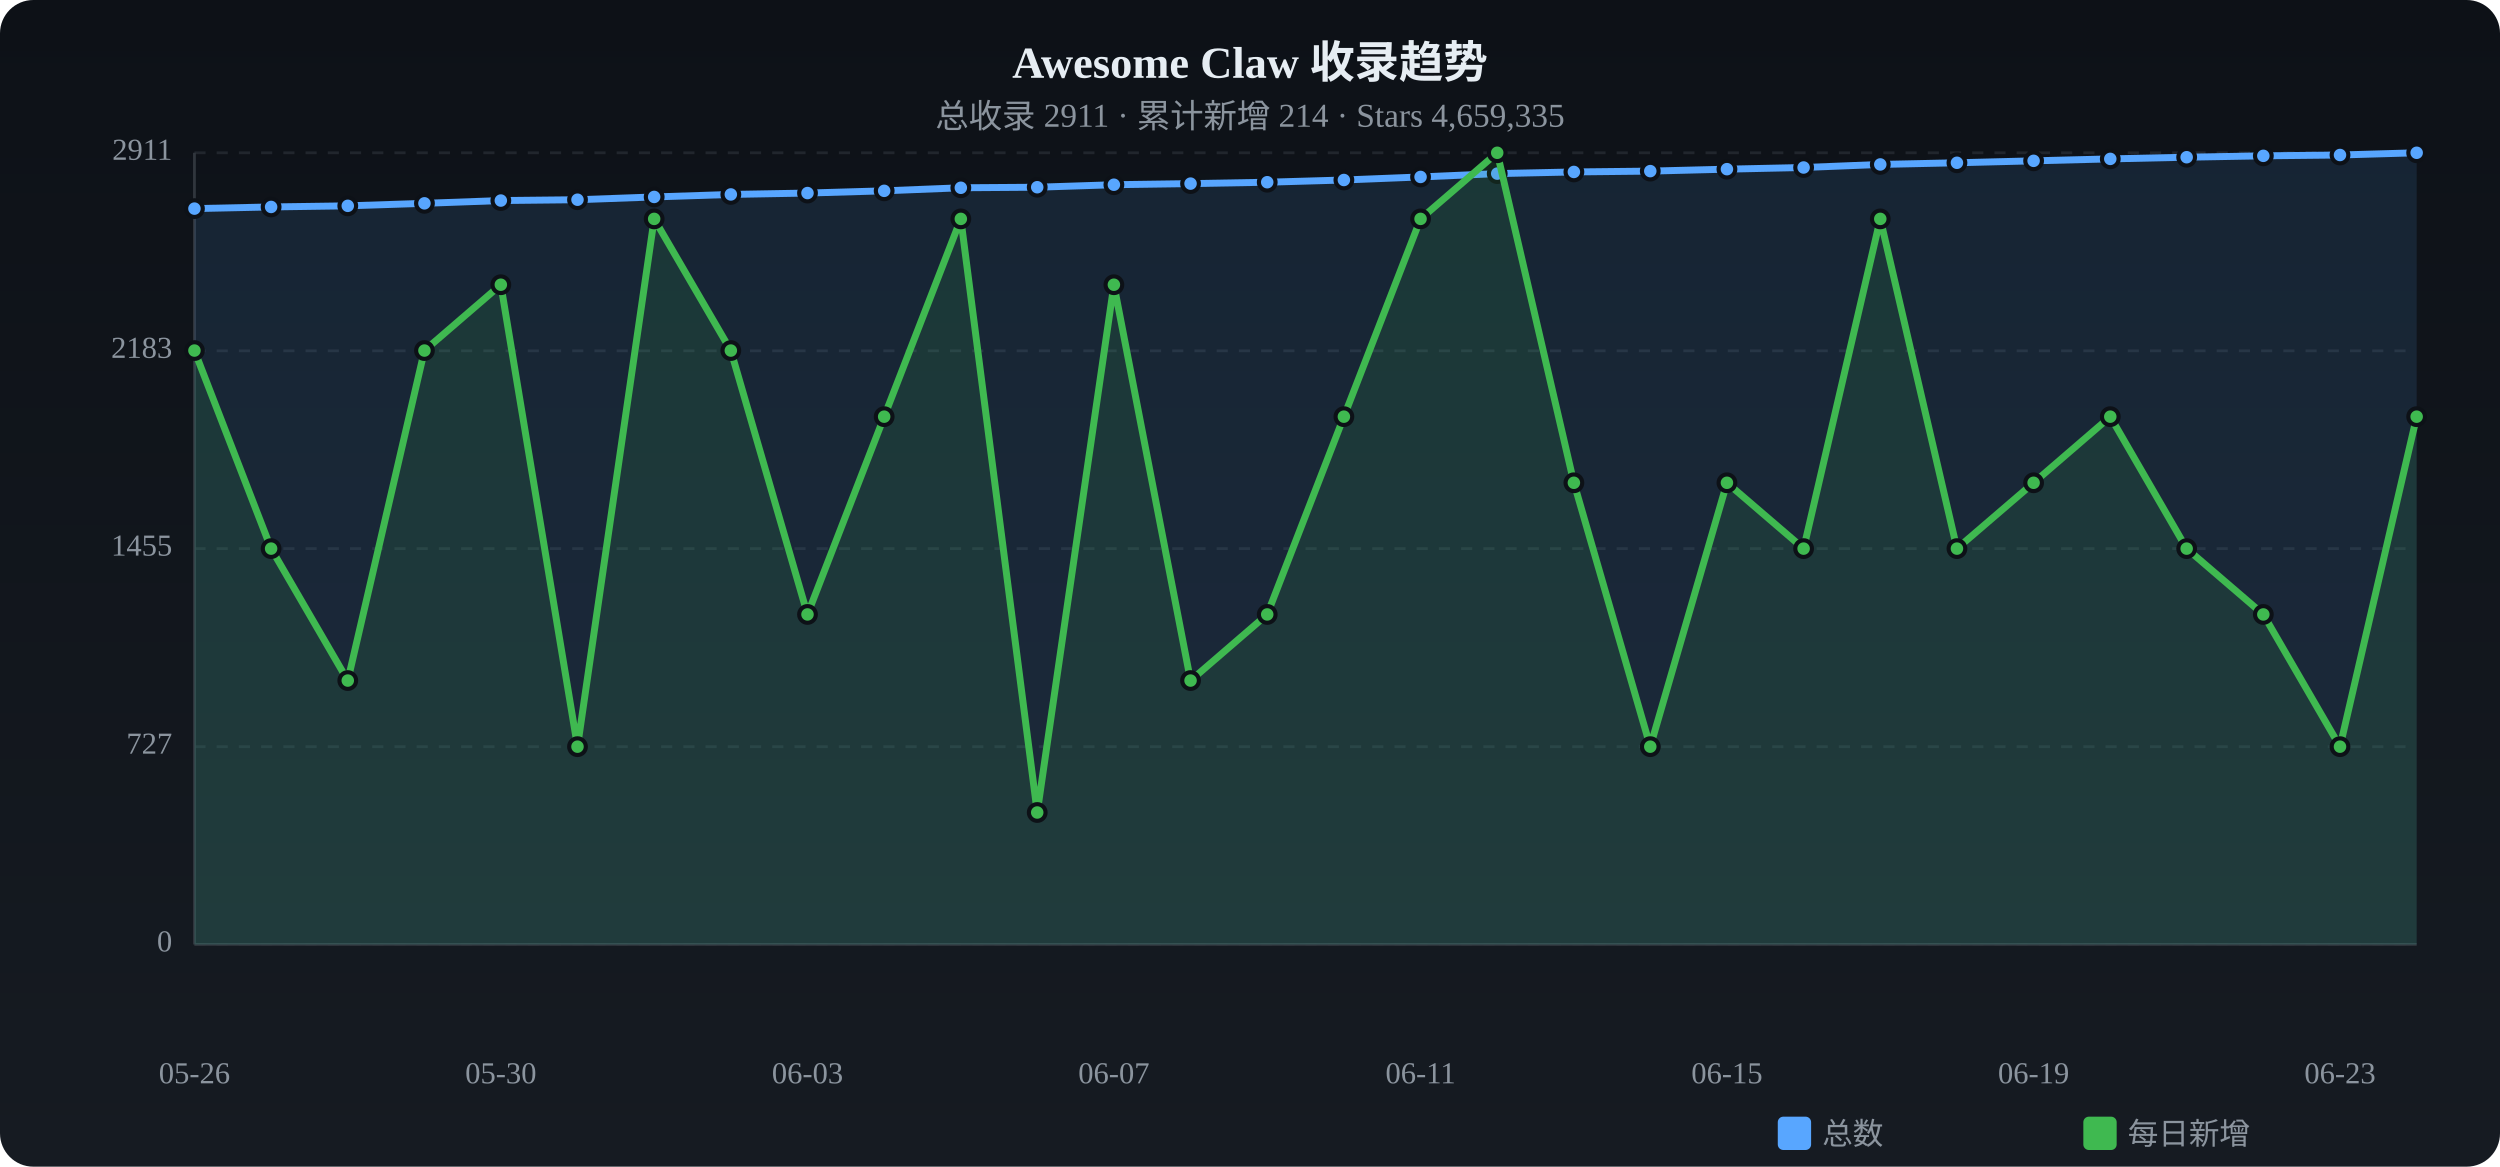
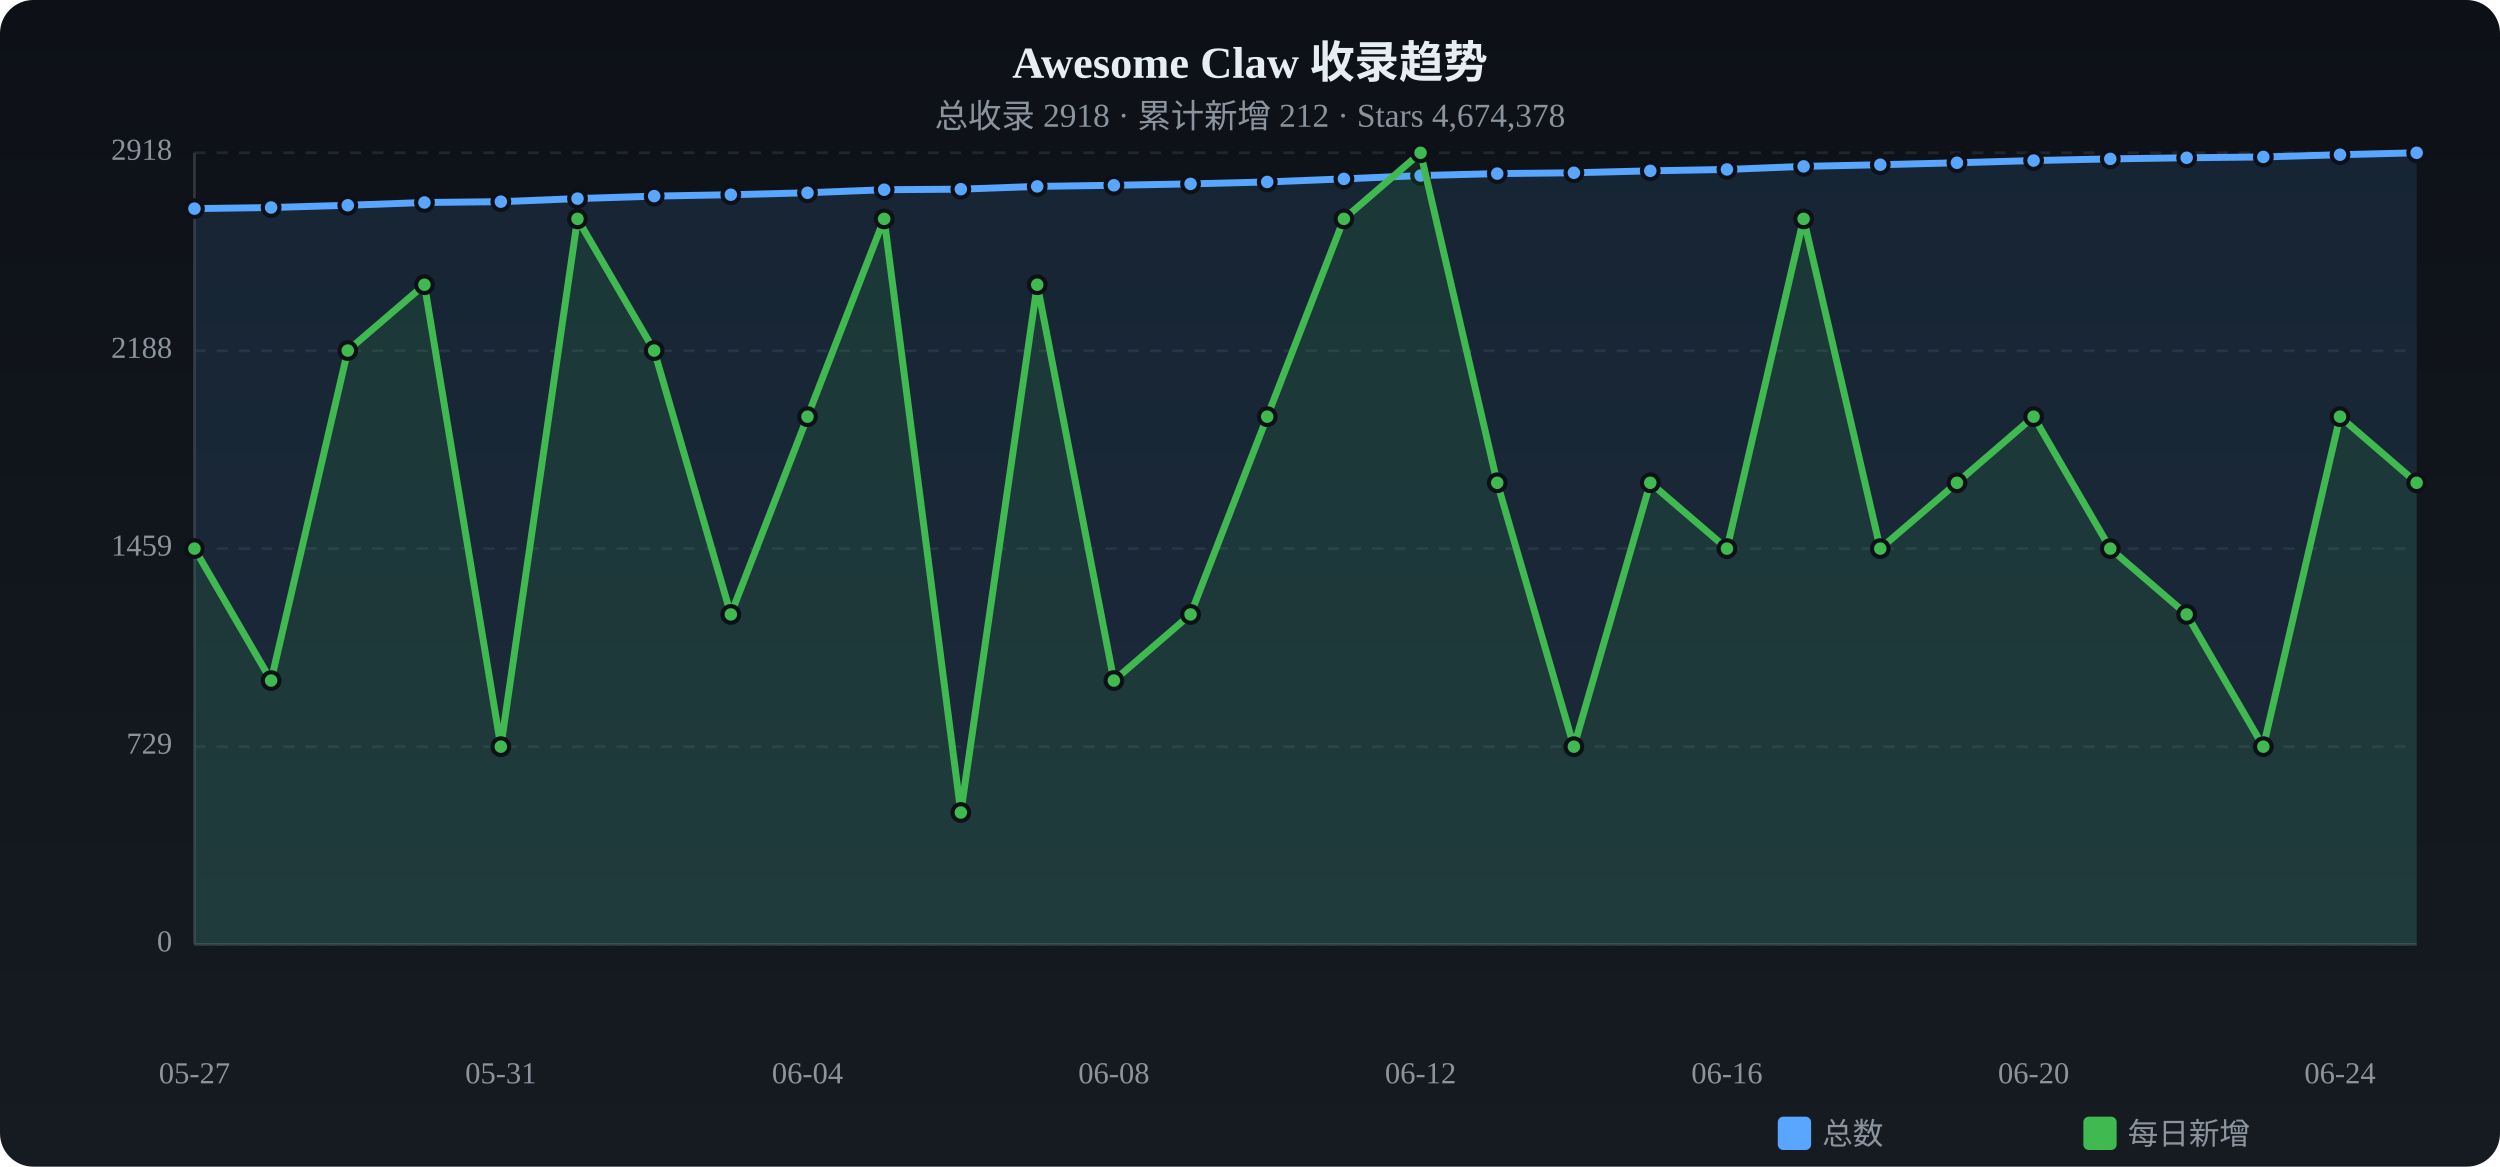
<svg xmlns="http://www.w3.org/2000/svg" viewBox="0 0 900 420" width="900" height="420">
  <defs>
    <linearGradient id="tbg" x1="0%" y1="0%" x2="0%" y2="100%">
      <stop offset="0%" stop-color="#0d1117" />
      <stop offset="100%" stop-color="#161b22" />
    </linearGradient>
  </defs>
  <rect width="900" height="420" rx="12" fill="url(#tbg)" />
  <text x="450.0" y="28" text-anchor="middle" fill="#e6edf3" font-size="16" font-weight="bold">Awesome Claw 收录趋势</text>
-   <text x="450.0" y="46" text-anchor="middle" fill="#8b949e" font-size="12">总收录 2911 · 累计新增 214 · Stars 4,659,335</text>
+   <text x="450.0" y="46" text-anchor="middle" fill="#8b949e" font-size="12">总收录 2918 · 累计新增 212 · Stars 4,674,378</text>
  <text x="62" y="340.0" text-anchor="end" fill="#8b949e" font-size="11" dominant-baseline="middle">0</text>
  <line x1="70" y1="340.0" x2="870" y2="340.0" stroke="#21262d" stroke-dasharray="4 4" />
-   <text x="62" y="268.8" text-anchor="end" fill="#8b949e" font-size="11" dominant-baseline="middle">727</text>
+   <text x="62" y="268.8" text-anchor="end" fill="#8b949e" font-size="11" dominant-baseline="middle">729</text>
  <line x1="70" y1="268.8" x2="870" y2="268.8" stroke="#21262d" stroke-dasharray="4 4" />
-   <text x="62" y="197.5" text-anchor="end" fill="#8b949e" font-size="11" dominant-baseline="middle">1455</text>
+   <text x="62" y="197.5" text-anchor="end" fill="#8b949e" font-size="11" dominant-baseline="middle">1459</text>
  <line x1="70" y1="197.5" x2="870" y2="197.5" stroke="#21262d" stroke-dasharray="4 4" />
-   <text x="62" y="126.3" text-anchor="end" fill="#8b949e" font-size="11" dominant-baseline="middle">2183</text>
+   <text x="62" y="126.3" text-anchor="end" fill="#8b949e" font-size="11" dominant-baseline="middle">2188</text>
  <line x1="70" y1="126.3" x2="870" y2="126.3" stroke="#21262d" stroke-dasharray="4 4" />
-   <text x="62" y="55.0" text-anchor="end" fill="#8b949e" font-size="11" dominant-baseline="middle">2911</text>
+   <text x="62" y="55.0" text-anchor="end" fill="#8b949e" font-size="11" dominant-baseline="middle">2918</text>
  <line x1="70" y1="55.0" x2="870" y2="55.0" stroke="#21262d" stroke-dasharray="4 4" />
  <line x1="70" y1="55" x2="70" y2="340" stroke="#30363d" />
  <line x1="70" y1="340" x2="870" y2="340" stroke="#30363d" />
-   <path d="M70.0,75.1 L97.6,74.5 L125.2,74.1 L152.8,73.2 L180.3,72.2 L207.9,71.9 L235.5,70.9 L263.1,70.0 L290.7,69.5 L318.3,68.7 L345.9,67.6 L373.4,67.4 L401.0,66.5 L428.6,66.1 L456.2,65.6 L483.8,64.8 L511.4,63.7 L539.0,62.5 L566.6,61.9 L594.1,61.6 L621.7,60.9 L649.3,60.3 L676.9,59.2 L704.5,58.6 L732.1,57.9 L759.7,57.2 L787.2,56.6 L814.8,56.1 L842.4,55.8 L870.0,55.0 L870.0,340 L70.0,340 Z" fill="#58a6ff" opacity="0.12" />
-   <polyline points="70.0,75.1 97.6,74.5 125.2,74.1 152.8,73.2 180.3,72.2 207.9,71.9 235.5,70.9 263.1,70.0 290.7,69.5 318.3,68.7 345.9,67.6 373.4,67.4 401.0,66.5 428.6,66.1 456.2,65.6 483.8,64.8 511.4,63.7 539.0,62.5 566.6,61.9 594.1,61.6 621.7,60.9 649.3,60.3 676.9,59.2 704.5,58.6 732.1,57.9 759.7,57.2 787.2,56.6 814.8,56.1 842.4,55.8 870.0,55.0" fill="none" stroke="#58a6ff" stroke-width="2.5" stroke-linecap="round" stroke-linejoin="round" />
+   <path d="M70.0,75.1 L97.6,74.7 L125.2,73.9 L152.8,72.9 L180.3,72.6 L207.9,71.5 L235.5,70.6 L263.1,70.1 L290.7,69.4 L318.3,68.3 L345.9,68.1 L373.4,67.1 L401.0,66.7 L428.6,66.2 L456.2,65.5 L483.8,64.4 L511.4,63.2 L539.0,62.5 L566.6,62.2 L594.1,61.5 L621.7,61.0 L649.3,59.9 L676.9,59.3 L704.5,58.6 L732.1,57.8 L759.7,57.2 L787.2,56.8 L814.8,56.5 L842.4,55.7 L870.0,55.0 L870.0,340 L70.0,340 Z" fill="#58a6ff" opacity="0.12" />
+   <polyline points="70.0,75.1 97.6,74.7 125.2,73.9 152.8,72.9 180.3,72.6 207.9,71.5 235.5,70.6 263.1,70.1 290.7,69.4 318.3,68.3 345.9,68.1 373.4,67.1 401.0,66.7 428.6,66.2 456.2,65.5 483.8,64.4 511.4,63.2 539.0,62.5 566.6,62.2 594.1,61.5 621.7,61.0 649.3,59.9 676.9,59.3 704.5,58.6 732.1,57.8 759.7,57.2 787.2,56.8 814.8,56.5 842.4,55.7 870.0,55.0" fill="none" stroke="#58a6ff" stroke-width="2.5" stroke-linecap="round" stroke-linejoin="round" />
  <circle cx="70.0" cy="75.1" r="3" fill="#58a6ff" stroke="#0d1117" stroke-width="1.5" />
-   <circle cx="97.6" cy="74.5" r="3" fill="#58a6ff" stroke="#0d1117" stroke-width="1.5" />
-   <circle cx="125.2" cy="74.1" r="3" fill="#58a6ff" stroke="#0d1117" stroke-width="1.5" />
-   <circle cx="152.8" cy="73.2" r="3" fill="#58a6ff" stroke="#0d1117" stroke-width="1.5" />
-   <circle cx="180.3" cy="72.2" r="3" fill="#58a6ff" stroke="#0d1117" stroke-width="1.5" />
-   <circle cx="207.9" cy="71.9" r="3" fill="#58a6ff" stroke="#0d1117" stroke-width="1.5" />
-   <circle cx="235.5" cy="70.9" r="3" fill="#58a6ff" stroke="#0d1117" stroke-width="1.5" />
-   <circle cx="263.1" cy="70.0" r="3" fill="#58a6ff" stroke="#0d1117" stroke-width="1.5" />
-   <circle cx="290.7" cy="69.5" r="3" fill="#58a6ff" stroke="#0d1117" stroke-width="1.5" />
-   <circle cx="318.3" cy="68.7" r="3" fill="#58a6ff" stroke="#0d1117" stroke-width="1.5" />
-   <circle cx="345.9" cy="67.6" r="3" fill="#58a6ff" stroke="#0d1117" stroke-width="1.5" />
-   <circle cx="373.4" cy="67.4" r="3" fill="#58a6ff" stroke="#0d1117" stroke-width="1.5" />
-   <circle cx="401.0" cy="66.5" r="3" fill="#58a6ff" stroke="#0d1117" stroke-width="1.5" />
-   <circle cx="428.6" cy="66.1" r="3" fill="#58a6ff" stroke="#0d1117" stroke-width="1.5" />
-   <circle cx="456.2" cy="65.6" r="3" fill="#58a6ff" stroke="#0d1117" stroke-width="1.5" />
-   <circle cx="483.8" cy="64.8" r="3" fill="#58a6ff" stroke="#0d1117" stroke-width="1.5" />
-   <circle cx="511.4" cy="63.7" r="3" fill="#58a6ff" stroke="#0d1117" stroke-width="1.5" />
+   <circle cx="97.6" cy="74.7" r="3" fill="#58a6ff" stroke="#0d1117" stroke-width="1.5" />
+   <circle cx="125.2" cy="73.9" r="3" fill="#58a6ff" stroke="#0d1117" stroke-width="1.5" />
+   <circle cx="152.8" cy="72.9" r="3" fill="#58a6ff" stroke="#0d1117" stroke-width="1.5" />
+   <circle cx="180.3" cy="72.6" r="3" fill="#58a6ff" stroke="#0d1117" stroke-width="1.5" />
+   <circle cx="207.9" cy="71.5" r="3" fill="#58a6ff" stroke="#0d1117" stroke-width="1.5" />
+   <circle cx="235.5" cy="70.6" r="3" fill="#58a6ff" stroke="#0d1117" stroke-width="1.5" />
+   <circle cx="263.1" cy="70.1" r="3" fill="#58a6ff" stroke="#0d1117" stroke-width="1.5" />
+   <circle cx="290.7" cy="69.4" r="3" fill="#58a6ff" stroke="#0d1117" stroke-width="1.5" />
+   <circle cx="318.3" cy="68.3" r="3" fill="#58a6ff" stroke="#0d1117" stroke-width="1.5" />
+   <circle cx="345.9" cy="68.1" r="3" fill="#58a6ff" stroke="#0d1117" stroke-width="1.5" />
+   <circle cx="373.4" cy="67.1" r="3" fill="#58a6ff" stroke="#0d1117" stroke-width="1.5" />
+   <circle cx="401.0" cy="66.7" r="3" fill="#58a6ff" stroke="#0d1117" stroke-width="1.5" />
+   <circle cx="428.6" cy="66.2" r="3" fill="#58a6ff" stroke="#0d1117" stroke-width="1.5" />
+   <circle cx="456.2" cy="65.5" r="3" fill="#58a6ff" stroke="#0d1117" stroke-width="1.5" />
+   <circle cx="483.8" cy="64.4" r="3" fill="#58a6ff" stroke="#0d1117" stroke-width="1.5" />
+   <circle cx="511.4" cy="63.2" r="3" fill="#58a6ff" stroke="#0d1117" stroke-width="1.5" />
  <circle cx="539.0" cy="62.5" r="3" fill="#58a6ff" stroke="#0d1117" stroke-width="1.5" />
-   <circle cx="566.6" cy="61.9" r="3" fill="#58a6ff" stroke="#0d1117" stroke-width="1.5" />
-   <circle cx="594.1" cy="61.6" r="3" fill="#58a6ff" stroke="#0d1117" stroke-width="1.5" />
-   <circle cx="621.7" cy="60.9" r="3" fill="#58a6ff" stroke="#0d1117" stroke-width="1.5" />
-   <circle cx="649.3" cy="60.3" r="3" fill="#58a6ff" stroke="#0d1117" stroke-width="1.5" />
-   <circle cx="676.9" cy="59.2" r="3" fill="#58a6ff" stroke="#0d1117" stroke-width="1.5" />
+   <circle cx="566.6" cy="62.2" r="3" fill="#58a6ff" stroke="#0d1117" stroke-width="1.5" />
+   <circle cx="594.1" cy="61.5" r="3" fill="#58a6ff" stroke="#0d1117" stroke-width="1.5" />
+   <circle cx="621.7" cy="61.0" r="3" fill="#58a6ff" stroke="#0d1117" stroke-width="1.5" />
+   <circle cx="649.3" cy="59.9" r="3" fill="#58a6ff" stroke="#0d1117" stroke-width="1.5" />
+   <circle cx="676.9" cy="59.3" r="3" fill="#58a6ff" stroke="#0d1117" stroke-width="1.5" />
  <circle cx="704.5" cy="58.6" r="3" fill="#58a6ff" stroke="#0d1117" stroke-width="1.5" />
-   <circle cx="732.1" cy="57.9" r="3" fill="#58a6ff" stroke="#0d1117" stroke-width="1.5" />
+   <circle cx="732.1" cy="57.8" r="3" fill="#58a6ff" stroke="#0d1117" stroke-width="1.5" />
  <circle cx="759.7" cy="57.2" r="3" fill="#58a6ff" stroke="#0d1117" stroke-width="1.5" />
-   <circle cx="787.2" cy="56.6" r="3" fill="#58a6ff" stroke="#0d1117" stroke-width="1.5" />
-   <circle cx="814.8" cy="56.1" r="3" fill="#58a6ff" stroke="#0d1117" stroke-width="1.5" />
-   <circle cx="842.4" cy="55.8" r="3" fill="#58a6ff" stroke="#0d1117" stroke-width="1.5" />
+   <circle cx="787.2" cy="56.8" r="3" fill="#58a6ff" stroke="#0d1117" stroke-width="1.5" />
+   <circle cx="814.8" cy="56.5" r="3" fill="#58a6ff" stroke="#0d1117" stroke-width="1.5" />
+   <circle cx="842.4" cy="55.7" r="3" fill="#58a6ff" stroke="#0d1117" stroke-width="1.5" />
  <circle cx="870.0" cy="55.0" r="3" fill="#58a6ff" stroke="#0d1117" stroke-width="1.5" />
-   <path d="M70.0,126.2 L97.6,197.5 L125.2,245.0 L152.8,126.2 L180.3,102.5 L207.9,268.8 L235.5,78.8 L263.1,126.2 L290.7,221.2 L318.3,150.0 L345.9,78.8 L373.4,292.5 L401.0,102.5 L428.6,245.0 L456.2,221.2 L483.8,150.0 L511.4,78.8 L539.0,55.0 L566.6,173.8 L594.1,268.8 L621.7,173.8 L649.3,197.5 L676.9,78.8 L704.5,197.5 L732.1,173.8 L759.7,150.0 L787.2,197.5 L814.8,221.2 L842.4,268.8 L870.0,150.0 L870.0,340 L70.0,340 Z" fill="#3fb950" opacity="0.12" />
-   <polyline points="70.0,126.2 97.6,197.5 125.2,245.0 152.8,126.2 180.3,102.5 207.9,268.8 235.5,78.8 263.1,126.2 290.7,221.2 318.3,150.0 345.9,78.8 373.4,292.5 401.0,102.5 428.6,245.0 456.2,221.2 483.8,150.0 511.4,78.8 539.0,55.0 566.6,173.8 594.1,268.8 621.7,173.8 649.3,197.5 676.9,78.8 704.5,197.5 732.1,173.8 759.7,150.0 787.2,197.5 814.8,221.2 842.4,268.8 870.0,150.0" fill="none" stroke="#3fb950" stroke-width="2.5" stroke-linecap="round" stroke-linejoin="round" />
-   <circle cx="70.0" cy="126.2" r="3" fill="#3fb950" stroke="#0d1117" stroke-width="1.5" />
-   <circle cx="97.6" cy="197.5" r="3" fill="#3fb950" stroke="#0d1117" stroke-width="1.5" />
-   <circle cx="125.2" cy="245.0" r="3" fill="#3fb950" stroke="#0d1117" stroke-width="1.5" />
-   <circle cx="152.8" cy="126.2" r="3" fill="#3fb950" stroke="#0d1117" stroke-width="1.5" />
-   <circle cx="180.3" cy="102.5" r="3" fill="#3fb950" stroke="#0d1117" stroke-width="1.5" />
-   <circle cx="207.9" cy="268.8" r="3" fill="#3fb950" stroke="#0d1117" stroke-width="1.5" />
-   <circle cx="235.5" cy="78.8" r="3" fill="#3fb950" stroke="#0d1117" stroke-width="1.5" />
-   <circle cx="263.1" cy="126.2" r="3" fill="#3fb950" stroke="#0d1117" stroke-width="1.5" />
-   <circle cx="290.7" cy="221.2" r="3" fill="#3fb950" stroke="#0d1117" stroke-width="1.5" />
-   <circle cx="318.3" cy="150.0" r="3" fill="#3fb950" stroke="#0d1117" stroke-width="1.5" />
-   <circle cx="345.9" cy="78.8" r="3" fill="#3fb950" stroke="#0d1117" stroke-width="1.5" />
-   <circle cx="373.4" cy="292.5" r="3" fill="#3fb950" stroke="#0d1117" stroke-width="1.5" />
-   <circle cx="401.0" cy="102.5" r="3" fill="#3fb950" stroke="#0d1117" stroke-width="1.5" />
-   <circle cx="428.6" cy="245.0" r="3" fill="#3fb950" stroke="#0d1117" stroke-width="1.5" />
-   <circle cx="456.2" cy="221.2" r="3" fill="#3fb950" stroke="#0d1117" stroke-width="1.5" />
-   <circle cx="483.8" cy="150.0" r="3" fill="#3fb950" stroke="#0d1117" stroke-width="1.5" />
-   <circle cx="511.4" cy="78.8" r="3" fill="#3fb950" stroke="#0d1117" stroke-width="1.5" />
-   <circle cx="539.0" cy="55.0" r="3" fill="#3fb950" stroke="#0d1117" stroke-width="1.5" />
-   <circle cx="566.6" cy="173.8" r="3" fill="#3fb950" stroke="#0d1117" stroke-width="1.5" />
-   <circle cx="594.1" cy="268.8" r="3" fill="#3fb950" stroke="#0d1117" stroke-width="1.5" />
-   <circle cx="621.7" cy="173.8" r="3" fill="#3fb950" stroke="#0d1117" stroke-width="1.5" />
-   <circle cx="649.3" cy="197.5" r="3" fill="#3fb950" stroke="#0d1117" stroke-width="1.5" />
-   <circle cx="676.9" cy="78.8" r="3" fill="#3fb950" stroke="#0d1117" stroke-width="1.5" />
-   <circle cx="704.5" cy="197.5" r="3" fill="#3fb950" stroke="#0d1117" stroke-width="1.5" />
-   <circle cx="732.1" cy="173.8" r="3" fill="#3fb950" stroke="#0d1117" stroke-width="1.5" />
-   <circle cx="759.7" cy="150.0" r="3" fill="#3fb950" stroke="#0d1117" stroke-width="1.5" />
-   <circle cx="787.2" cy="197.5" r="3" fill="#3fb950" stroke="#0d1117" stroke-width="1.5" />
-   <circle cx="814.8" cy="221.2" r="3" fill="#3fb950" stroke="#0d1117" stroke-width="1.5" />
-   <circle cx="842.4" cy="268.8" r="3" fill="#3fb950" stroke="#0d1117" stroke-width="1.5" />
-   <circle cx="870.0" cy="150.0" r="3" fill="#3fb950" stroke="#0d1117" stroke-width="1.5" />
-   <text x="70.0" y="390" text-anchor="middle" fill="#8b949e" font-size="11">05-26</text>
-   <text x="180.3" y="390" text-anchor="middle" fill="#8b949e" font-size="11">05-30</text>
-   <text x="290.7" y="390" text-anchor="middle" fill="#8b949e" font-size="11">06-03</text>
-   <text x="401.0" y="390" text-anchor="middle" fill="#8b949e" font-size="11">06-07</text>
-   <text x="511.4" y="390" text-anchor="middle" fill="#8b949e" font-size="11">06-11</text>
-   <text x="621.7" y="390" text-anchor="middle" fill="#8b949e" font-size="11">06-15</text>
-   <text x="732.1" y="390" text-anchor="middle" fill="#8b949e" font-size="11">06-19</text>
-   <text x="842.4" y="390" text-anchor="middle" fill="#8b949e" font-size="11">06-23</text>
+   <path d="M70.0,197.5 L97.6,245.0 L125.2,126.2 L152.8,102.5 L180.3,268.8 L207.9,78.8 L235.5,126.2 L263.1,221.2 L290.7,150.0 L318.3,78.8 L345.9,292.5 L373.4,102.5 L401.0,245.0 L428.6,221.2 L456.2,150.0 L483.8,78.8 L511.4,55.0 L539.0,173.8 L566.6,268.8 L594.1,173.8 L621.7,197.5 L649.3,78.8 L676.9,197.5 L704.5,173.8 L732.1,150.0 L759.7,197.5 L787.2,221.2 L814.8,268.8 L842.4,150.0 L870.0,173.8 L870.0,340 L70.0,340 Z" fill="#3fb950" opacity="0.12" />
+   <polyline points="70.0,197.5 97.6,245.0 125.2,126.2 152.8,102.5 180.3,268.8 207.9,78.8 235.5,126.2 263.1,221.2 290.7,150.0 318.3,78.8 345.9,292.5 373.4,102.5 401.0,245.0 428.6,221.2 456.2,150.0 483.8,78.8 511.4,55.0 539.0,173.8 566.6,268.8 594.1,173.8 621.7,197.5 649.3,78.8 676.9,197.5 704.5,173.8 732.1,150.0 759.7,197.5 787.2,221.2 814.8,268.8 842.4,150.0 870.0,173.8" fill="none" stroke="#3fb950" stroke-width="2.5" stroke-linecap="round" stroke-linejoin="round" />
+   <circle cx="70.0" cy="197.5" r="3" fill="#3fb950" stroke="#0d1117" stroke-width="1.5" />
+   <circle cx="97.6" cy="245.0" r="3" fill="#3fb950" stroke="#0d1117" stroke-width="1.5" />
+   <circle cx="125.2" cy="126.2" r="3" fill="#3fb950" stroke="#0d1117" stroke-width="1.5" />
+   <circle cx="152.8" cy="102.5" r="3" fill="#3fb950" stroke="#0d1117" stroke-width="1.5" />
+   <circle cx="180.3" cy="268.8" r="3" fill="#3fb950" stroke="#0d1117" stroke-width="1.5" />
+   <circle cx="207.9" cy="78.8" r="3" fill="#3fb950" stroke="#0d1117" stroke-width="1.5" />
+   <circle cx="235.5" cy="126.2" r="3" fill="#3fb950" stroke="#0d1117" stroke-width="1.5" />
+   <circle cx="263.1" cy="221.2" r="3" fill="#3fb950" stroke="#0d1117" stroke-width="1.5" />
+   <circle cx="290.7" cy="150.0" r="3" fill="#3fb950" stroke="#0d1117" stroke-width="1.5" />
+   <circle cx="318.3" cy="78.8" r="3" fill="#3fb950" stroke="#0d1117" stroke-width="1.5" />
+   <circle cx="345.9" cy="292.5" r="3" fill="#3fb950" stroke="#0d1117" stroke-width="1.5" />
+   <circle cx="373.4" cy="102.5" r="3" fill="#3fb950" stroke="#0d1117" stroke-width="1.5" />
+   <circle cx="401.0" cy="245.0" r="3" fill="#3fb950" stroke="#0d1117" stroke-width="1.5" />
+   <circle cx="428.6" cy="221.2" r="3" fill="#3fb950" stroke="#0d1117" stroke-width="1.5" />
+   <circle cx="456.2" cy="150.0" r="3" fill="#3fb950" stroke="#0d1117" stroke-width="1.5" />
+   <circle cx="483.8" cy="78.8" r="3" fill="#3fb950" stroke="#0d1117" stroke-width="1.5" />
+   <circle cx="511.4" cy="55.0" r="3" fill="#3fb950" stroke="#0d1117" stroke-width="1.5" />
+   <circle cx="539.0" cy="173.8" r="3" fill="#3fb950" stroke="#0d1117" stroke-width="1.5" />
+   <circle cx="566.6" cy="268.8" r="3" fill="#3fb950" stroke="#0d1117" stroke-width="1.5" />
+   <circle cx="594.1" cy="173.8" r="3" fill="#3fb950" stroke="#0d1117" stroke-width="1.5" />
+   <circle cx="621.7" cy="197.5" r="3" fill="#3fb950" stroke="#0d1117" stroke-width="1.5" />
+   <circle cx="649.3" cy="78.8" r="3" fill="#3fb950" stroke="#0d1117" stroke-width="1.5" />
+   <circle cx="676.9" cy="197.5" r="3" fill="#3fb950" stroke="#0d1117" stroke-width="1.5" />
+   <circle cx="704.5" cy="173.8" r="3" fill="#3fb950" stroke="#0d1117" stroke-width="1.5" />
+   <circle cx="732.1" cy="150.0" r="3" fill="#3fb950" stroke="#0d1117" stroke-width="1.5" />
+   <circle cx="759.7" cy="197.5" r="3" fill="#3fb950" stroke="#0d1117" stroke-width="1.5" />
+   <circle cx="787.2" cy="221.2" r="3" fill="#3fb950" stroke="#0d1117" stroke-width="1.5" />
+   <circle cx="814.8" cy="268.8" r="3" fill="#3fb950" stroke="#0d1117" stroke-width="1.5" />
+   <circle cx="842.4" cy="150.0" r="3" fill="#3fb950" stroke="#0d1117" stroke-width="1.5" />
+   <circle cx="870.0" cy="173.8" r="3" fill="#3fb950" stroke="#0d1117" stroke-width="1.5" />
+   <text x="70.0" y="390" text-anchor="middle" fill="#8b949e" font-size="11">05-27</text>
+   <text x="180.3" y="390" text-anchor="middle" fill="#8b949e" font-size="11">05-31</text>
+   <text x="290.7" y="390" text-anchor="middle" fill="#8b949e" font-size="11">06-04</text>
+   <text x="401.0" y="390" text-anchor="middle" fill="#8b949e" font-size="11">06-08</text>
+   <text x="511.4" y="390" text-anchor="middle" fill="#8b949e" font-size="11">06-12</text>
+   <text x="621.7" y="390" text-anchor="middle" fill="#8b949e" font-size="11">06-16</text>
+   <text x="732.1" y="390" text-anchor="middle" fill="#8b949e" font-size="11">06-20</text>
+   <text x="842.4" y="390" text-anchor="middle" fill="#8b949e" font-size="11">06-24</text>
  <rect x="640" y="402" width="12" height="12" rx="2" fill="#58a6ff" />
  <text x="656" y="412" fill="#8b949e" font-size="11">总数</text>
  <rect x="750" y="402" width="12" height="12" rx="2" fill="#3fb950" />
  <text x="766" y="412" fill="#8b949e" font-size="11">每日新增</text>
</svg>
